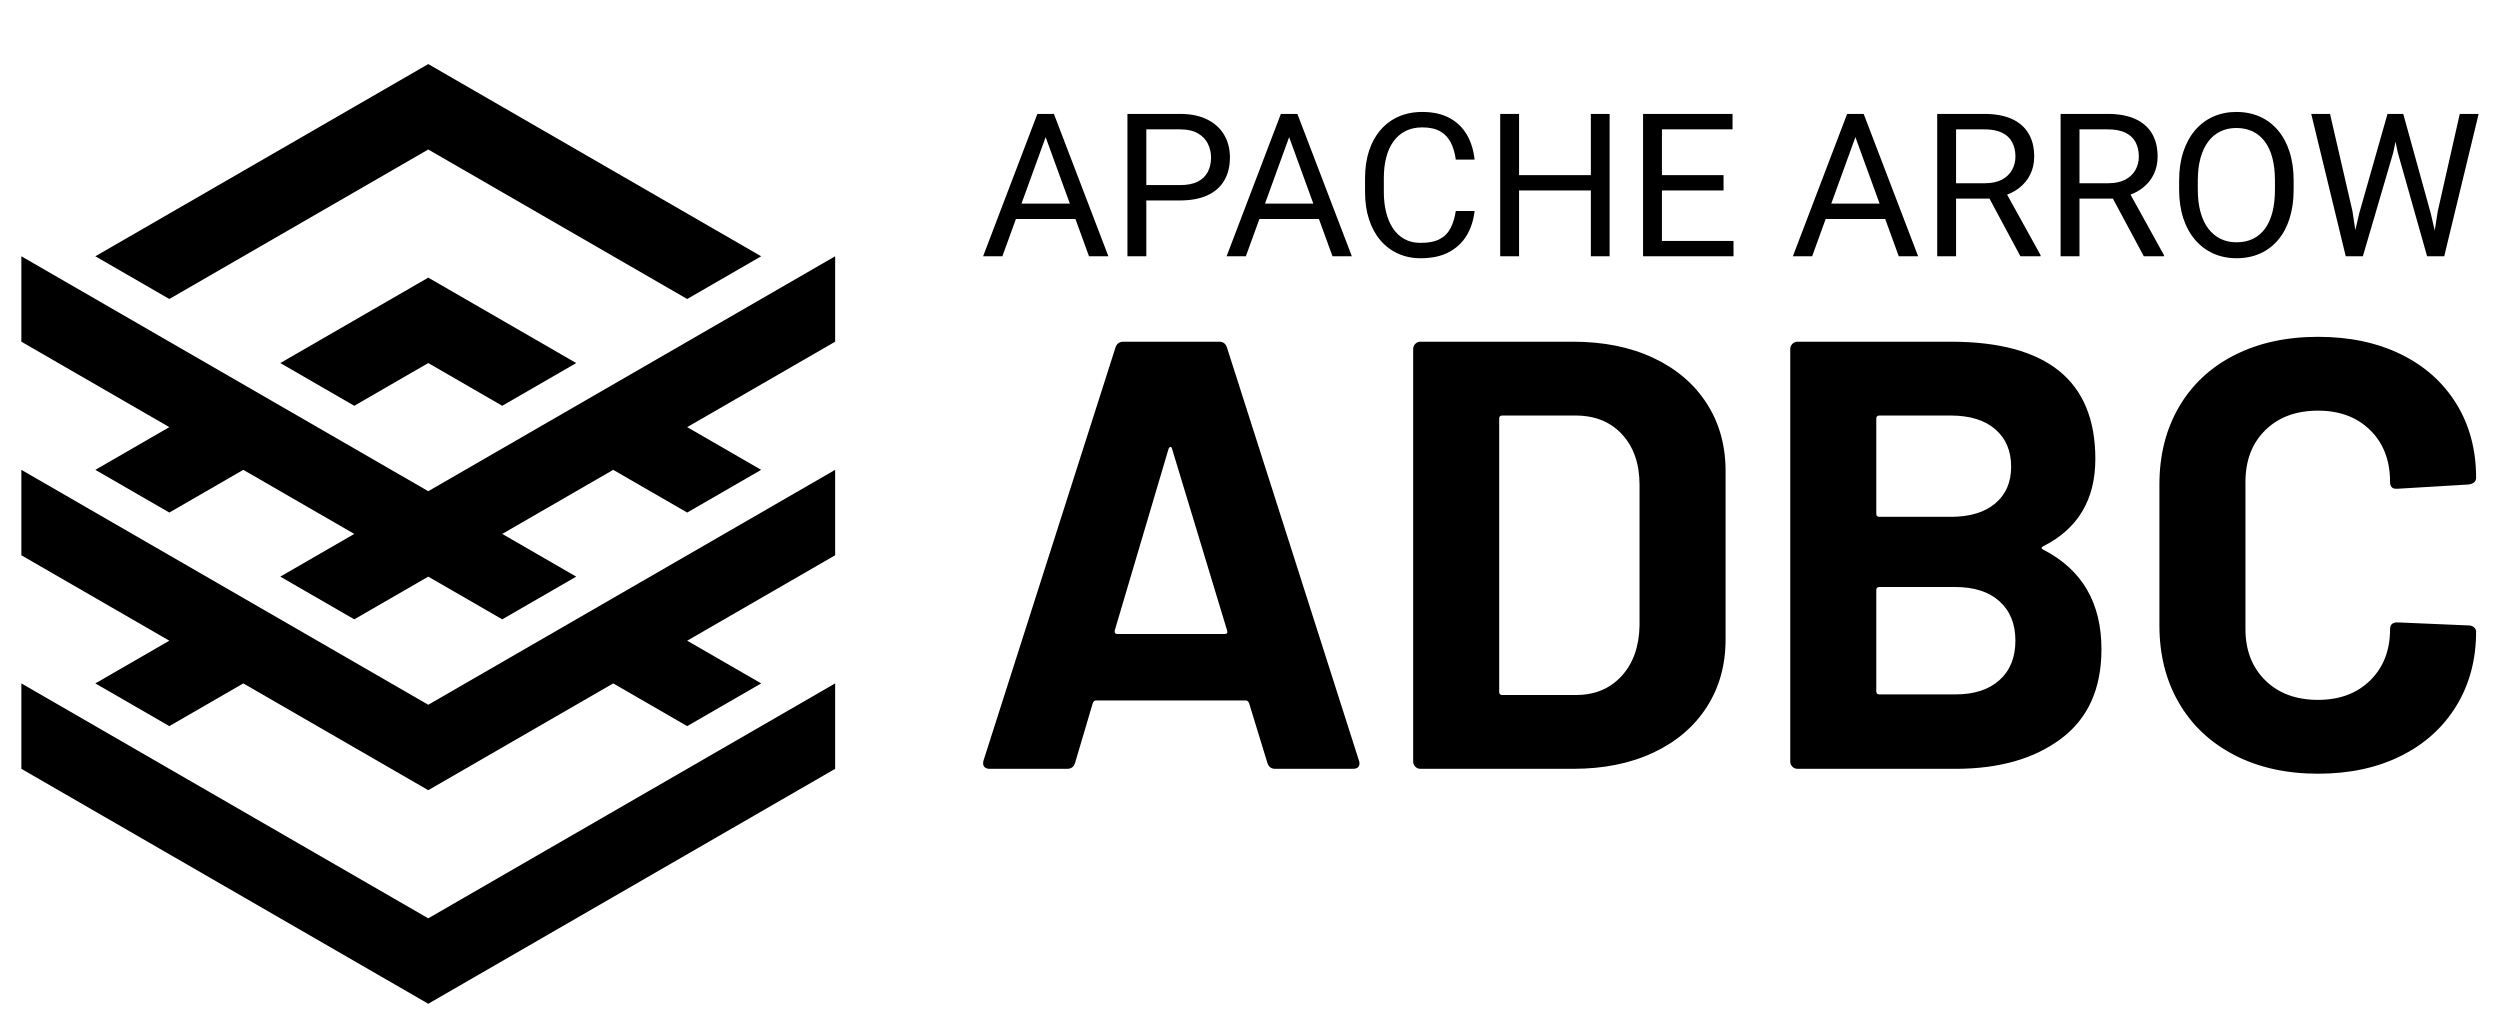
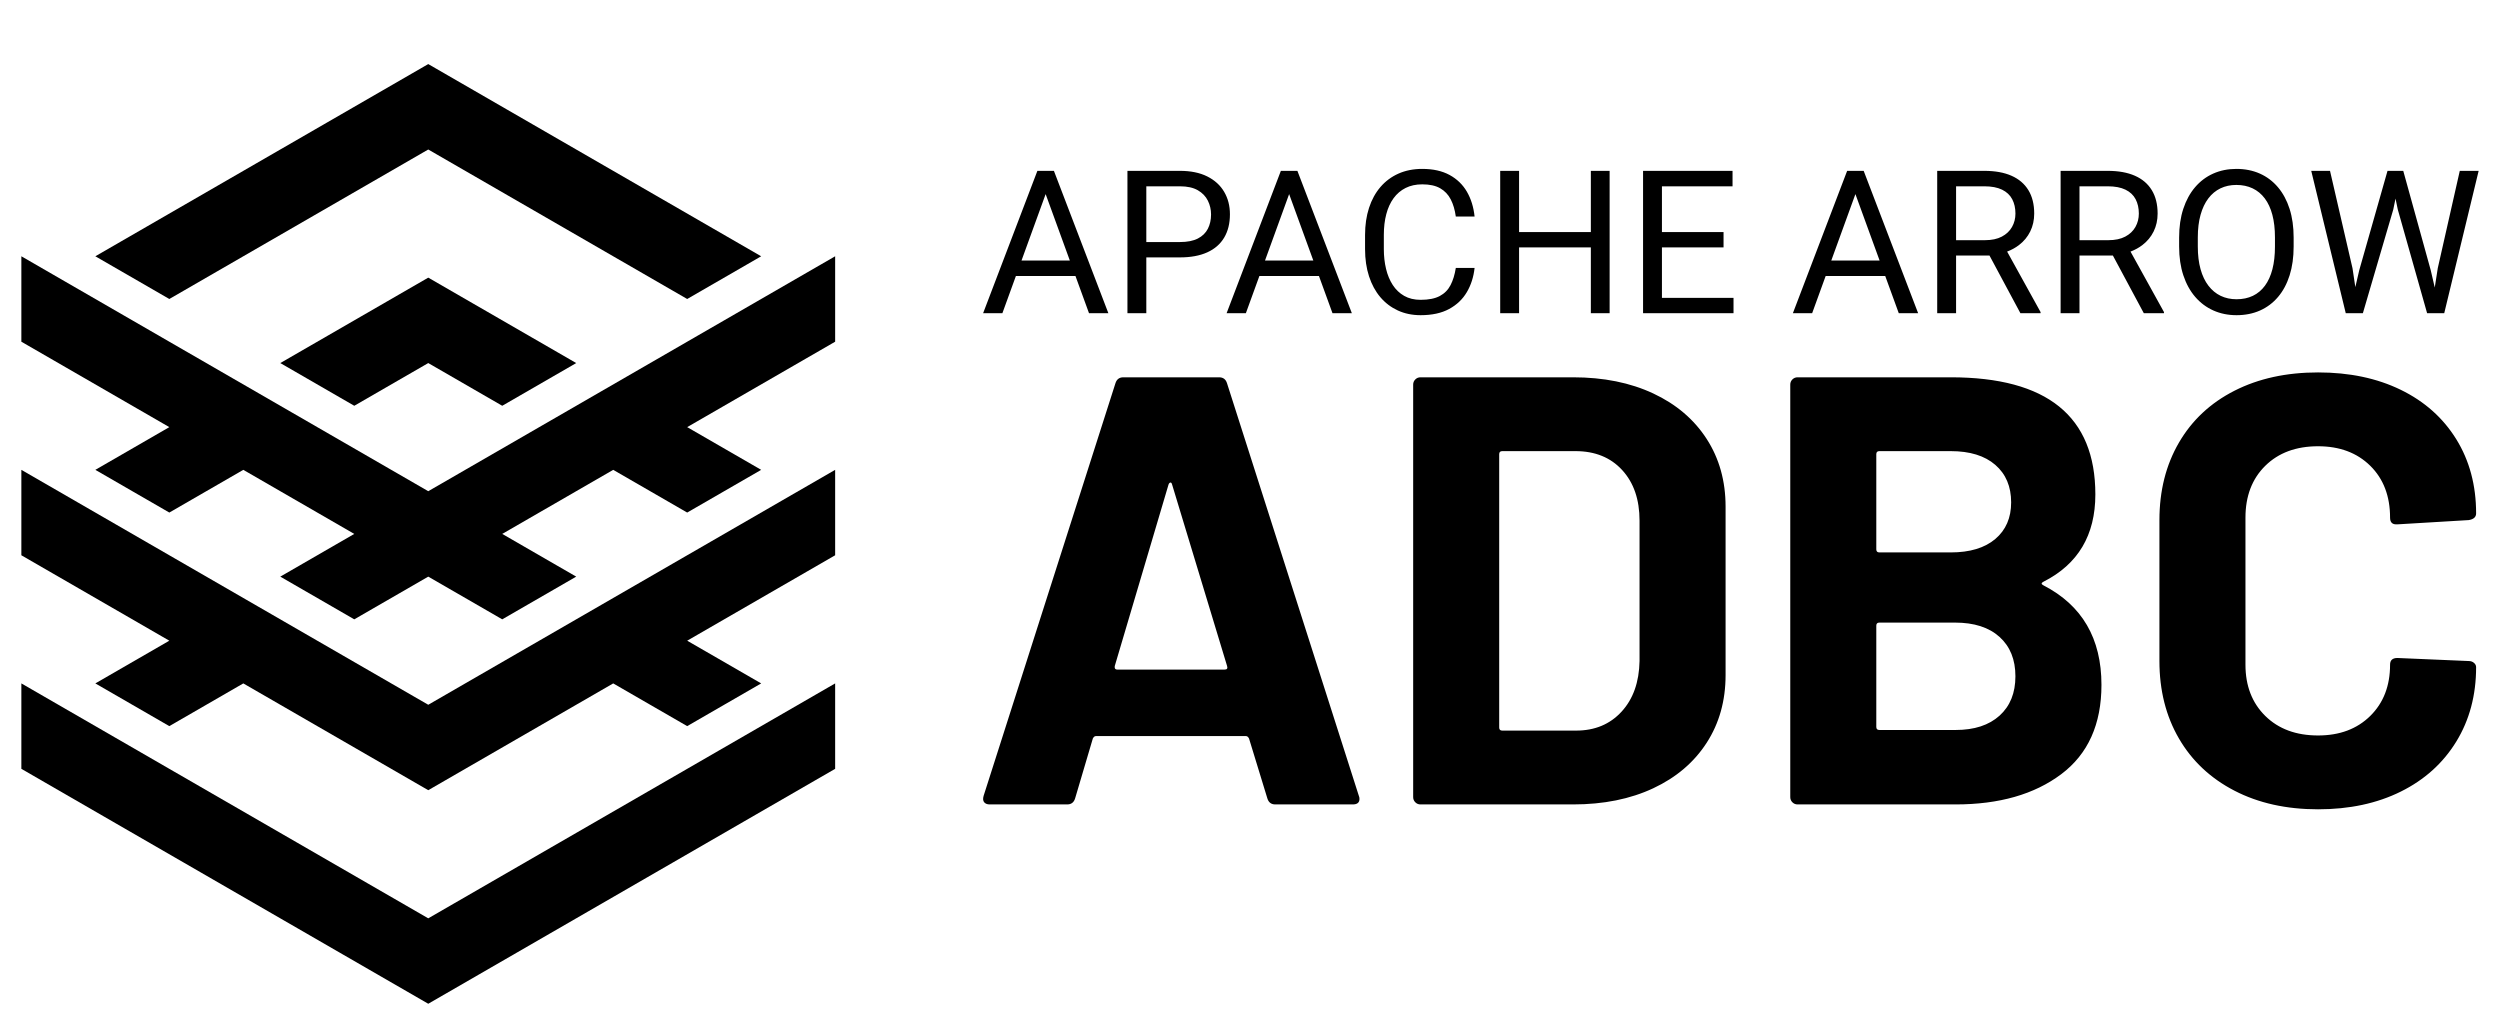
- <svg xmlns="http://www.w3.org/2000/svg" width="100%" height="100%" viewBox="-2.887 -2.887 337.926 138.565" version="1.1" xml:space="preserve" style="fill-rule:evenodd;clip-rule:evenodd;stroke-linejoin:round;stroke-miterlimit:2;">
+ <svg xmlns="http://www.w3.org/2000/svg" width="100%" height="100%" viewBox="-2.887 -2.887 337.925 138.564" version="1.1" xml:space="preserve" style="fill-rule:evenodd;clip-rule:evenodd;stroke-linejoin:round;stroke-miterlimit:2;">
  <path d="M10,31.754L20,37.528L55,17.321L90,37.528L100,31.754L55,5.774Z" />
  <path d="M20,66.395L30,60.622L45,69.282L35,75.056L45,80.829L55,75.056L65,80.829L75,75.056L65,69.282L80,60.622L90,66.395L100,60.622L90,54.848L110,43.301L110,31.754L55,63.509L0,31.754L0,43.301L20,54.848L10,60.622Z" />
  <path d="M45,51.962L55,46.188L65,51.962L75,46.188L55,34.641L35,46.188Z" />
  <path d="M90,95.263L100,89.489L90,83.716L110,72.169L110,60.622L55,92.376L0,60.622L0,72.169L20,83.716L10,89.489L20,95.263L30,89.489L55,103.923L80,89.489Z" />
  <path d="M55,121.244L0,89.489L0,101.036L55,132.791L110,101.036L110,89.489Z" />
-   <path d="M306.602 26.626Q306.06 28.344 305.042 29.547Q304.025 30.75 302.604 31.384Q301.183 32.019 299.425 32.019Q297.72 32.019 296.299 31.384Q294.878 30.75 293.84 29.547Q292.803 28.344 292.234 26.626Q291.666 24.907 291.666 22.74V21.524Q291.666 19.356 292.228 17.644Q292.79 15.933 293.82 14.723Q294.851 13.514 296.272 12.879Q297.693 12.245 299.398 12.245Q301.156 12.245 302.577 12.879Q303.998 13.514 305.023 14.723Q306.047 15.933 306.595 17.644Q307.144 19.356 307.144 21.524V22.74Q307.144 24.907 306.602 26.626ZM282.017 12.509Q284.185 12.509 285.685 13.17Q287.185 13.831 287.972 15.12Q288.758 16.408 288.758 18.285Q288.758 19.607 288.223 20.698Q287.687 21.788 286.69 22.548Q285.989 23.082 285.096 23.423L289.617 31.596V31.754H286.894L282.712 23.956H278.197V31.754H275.646V12.509H282.017ZM265.336 12.509Q267.504 12.509 269.004 13.17Q270.504 13.831 271.291 15.12Q272.077 16.408 272.077 18.285Q272.077 19.607 271.542 20.698Q271.007 21.788 270.009 22.548Q269.308 23.082 268.416 23.423L272.936 31.596V31.754H270.214L266.031 23.956H261.516V31.754H258.965V12.509H265.336ZM152.06 24.207V31.754H149.509V12.509H156.607Q158.788 12.509 160.295 13.263Q161.802 14.016 162.582 15.344Q163.362 16.673 163.362 18.378Q163.362 20.228 162.582 21.537Q161.802 22.846 160.295 23.526Q158.788 24.207 156.607 24.207H152.06ZM315.101 25.674 315.483 28.223 316.013 25.938 319.833 12.509H321.961L325.675 25.938L326.218 28.279L326.627 25.661L329.601 12.509H332.152L327.499 31.754H325.186L321.221 17.73L320.915 16.257L320.613 17.73L316.502 31.754H314.189L309.523 12.509H312.061L315.101 25.674ZM248.47 12.509H249.026L256.388 31.754H253.771L251.938 26.718H243.889L242.06 31.754H239.456L246.792 12.509H248.47ZM139.014 12.509H139.57L146.932 31.754H144.315L142.482 26.718H134.433L132.604 31.754H130L137.336 12.509H139.014ZM171.927 12.509H172.482L179.844 31.754H177.227L175.394 26.718H167.345L165.516 31.754H162.912L170.248 12.509H171.927ZM304.619 21.497Q304.619 19.779 304.269 18.457Q303.919 17.135 303.245 16.237Q302.571 15.338 301.599 14.875Q300.628 14.413 299.398 14.413Q298.209 14.413 297.25 14.875Q296.292 15.338 295.611 16.237Q294.931 17.135 294.561 18.457Q294.191 19.779 294.191 21.497V22.74Q294.191 24.471 294.561 25.8Q294.931 27.128 295.625 28.033Q296.319 28.939 297.277 29.402Q298.235 29.864 299.425 29.864Q300.667 29.864 301.632 29.402Q302.597 28.939 303.265 28.033Q303.932 27.128 304.276 25.8Q304.619 24.471 304.619 22.74V21.497ZM202.446 20.784H212.148V12.509H214.686V31.754H212.148V22.859H202.446V31.754H199.895V12.509H202.446V20.784ZM221.757 12.509H231.301V14.598H221.757V20.784H230.085V22.859H221.757V29.679H231.433V31.754H219.206V12.509H221.757ZM196.432 25.634Q196.234 27.459 195.388 28.899Q194.542 30.34 192.996 31.179Q191.449 32.019 189.136 32.019Q187.444 32.019 186.063 31.384Q184.682 30.75 183.69 29.58Q182.699 28.41 182.164 26.765Q181.628 25.119 181.628 23.097V21.18Q181.628 19.158 182.164 17.512Q182.699 15.867 183.71 14.69Q184.721 13.514 186.149 12.879Q187.576 12.245 189.361 12.245Q191.542 12.245 193.049 13.064Q194.555 13.884 195.395 15.331Q196.234 16.779 196.432 18.682H193.894Q193.709 17.334 193.207 16.362Q192.705 15.391 191.78 14.862Q190.854 14.333 189.361 14.333Q188.079 14.333 187.107 14.822Q186.136 15.311 185.481 16.21Q184.827 17.109 184.497 18.365Q184.166 19.62 184.166 21.154V23.097Q184.166 24.511 184.464 25.753Q184.761 26.996 185.369 27.934Q185.977 28.873 186.916 29.408Q187.854 29.943 189.136 29.943Q190.762 29.943 191.727 29.428Q192.692 28.912 193.187 27.948Q193.683 26.983 193.894 25.634H196.432ZM152.06 22.132H156.607Q158.101 22.132 159.026 21.656Q159.951 21.18 160.381 20.334Q160.811 19.488 160.811 18.404Q160.811 17.413 160.381 16.541Q159.951 15.668 159.026 15.133Q158.101 14.598 156.607 14.598H152.06V22.132ZM278.197 21.881H282.096Q283.471 21.881 284.383 21.398Q285.295 20.916 285.758 20.096Q286.22 19.277 286.22 18.285Q286.22 17.175 285.784 16.342Q285.348 15.51 284.416 15.054Q283.484 14.598 282.017 14.598H278.197V21.881ZM261.516 21.881H265.416Q266.79 21.881 267.702 21.398Q268.614 20.916 269.077 20.096Q269.54 19.277 269.54 18.285Q269.54 17.175 269.103 16.342Q268.667 15.51 267.735 15.054Q266.803 14.598 265.336 14.598H261.516V21.881ZM135.192 24.63H141.722L138.453 15.65L135.192 24.63ZM168.104 24.63H174.634L171.365 15.65L168.104 24.63ZM244.648 24.63H251.178L247.909 15.65L244.648 24.63Z" />
-   <path d="M188.131 44.291Q188.131 43.879 188.42 43.59Q188.708 43.301 189.121 43.301H209.74Q215.926 43.301 220.586 45.487Q225.246 47.673 227.803 51.632Q230.36 55.591 230.36 60.787V83.551Q230.36 88.747 227.803 92.706Q225.246 96.665 220.586 98.851Q215.926 101.036 209.74 101.036H189.121Q188.708 101.036 188.42 100.748Q188.131 100.459 188.131 100.047V44.291ZM281.167 84.87Q281.167 92.871 275.723 96.954Q270.28 101.036 261.454 101.036H240.092Q239.68 101.036 239.391 100.748Q239.103 100.459 239.103 100.047V44.291Q239.103 43.879 239.391 43.59Q239.68 43.301 240.092 43.301H260.795Q280.342 43.301 280.342 59.137Q280.342 67.385 273.331 70.932Q273.084 71.055 273.084 71.179Q273.084 71.303 273.331 71.426Q281.167 75.468 281.167 84.87ZM165.944 92.129Q165.779 91.799 165.532 91.799H145.242Q144.995 91.799 144.83 92.129L142.438 100.212Q142.19 101.036 141.366 101.036H130.891Q130.396 101.036 130.148 100.748Q129.901 100.459 130.066 99.882L147.881 44.126Q148.129 43.301 148.954 43.301H161.903Q162.728 43.301 162.975 44.126L180.79 99.882Q180.873 100.047 180.873 100.294Q180.873 101.036 179.966 101.036H169.491Q168.666 101.036 168.419 100.212L165.944 92.129ZM289.002 62.601Q289.002 56.663 291.642 52.126Q294.281 47.59 299.147 45.116Q304.013 42.641 310.447 42.641Q316.798 42.641 321.623 44.992Q326.448 47.343 329.128 51.673Q331.809 56.003 331.809 61.694Q331.809 62.436 330.819 62.601L321.169 63.179H321.004Q320.179 63.179 320.179 62.271Q320.179 57.9 317.499 55.261Q314.818 52.621 310.447 52.621Q305.993 52.621 303.312 55.261Q300.632 57.9 300.632 62.271V82.149Q300.632 86.438 303.312 89.077Q305.993 91.716 310.447 91.716Q314.818 91.716 317.499 89.077Q320.179 86.438 320.179 82.149Q320.179 81.241 321.169 81.241L330.819 81.654Q331.231 81.654 331.52 81.901Q331.809 82.149 331.809 82.479Q331.809 88.17 329.128 92.541Q326.448 96.912 321.623 99.304Q316.798 101.696 310.447 101.696Q304.013 101.696 299.147 99.181Q294.281 96.665 291.642 92.129Q289.002 87.592 289.002 81.654V62.601ZM210.153 91.056Q213.947 91.056 216.297 88.5Q218.648 85.943 218.73 81.654V62.684Q218.73 58.395 216.38 55.838Q214.029 53.281 210.07 53.281H200.173Q199.76 53.281 199.76 53.694V90.644Q199.76 91.056 200.173 91.056H210.153ZM267.393 78.396Q265.248 76.458 261.372 76.458H251.145Q250.732 76.458 250.732 76.87V90.562Q250.732 90.974 251.145 90.974H261.454Q265.248 90.974 267.393 89.036Q269.537 87.097 269.537 83.716Q269.537 80.334 267.393 78.396ZM250.732 66.56Q250.732 66.973 251.145 66.973H260.795Q264.671 66.973 266.816 65.158Q268.96 63.344 268.96 60.209Q268.96 56.993 266.816 55.137Q264.671 53.281 260.795 53.281H251.145Q250.732 53.281 250.732 53.694V66.56ZM162.645 82.809Q162.883 82.809 162.968 82.695Q163.061 82.571 162.975 82.314L155.552 57.818Q155.469 57.488 155.304 57.529Q155.139 57.57 155.057 57.818L147.799 82.314Q147.751 82.602 147.871 82.723Q147.957 82.809 148.129 82.809H162.645Z" />
+   <path d="M306.602 34.324Q306.06 36.042 305.042 37.245Q304.025 38.448 302.604 39.082Q301.183 39.717 299.425 39.717Q297.72 39.717 296.299 39.082Q294.878 38.448 293.84 37.245Q292.803 36.042 292.234 34.324Q291.666 32.605 291.666 30.438V29.222Q291.666 27.054 292.228 25.342Q292.79 23.631 293.82 22.421Q294.851 21.212 296.272 20.577Q297.693 19.943 299.398 19.943Q301.156 19.943 302.577 20.577Q303.998 21.212 305.023 22.421Q306.047 23.631 306.595 25.342Q307.144 27.054 307.144 29.222V30.438Q307.144 32.605 306.602 34.324ZM282.017 20.207Q284.185 20.207 285.685 20.868Q287.185 21.529 287.972 22.818Q288.758 24.106 288.758 25.983Q288.758 27.305 288.223 28.396Q287.687 29.486 286.69 30.246Q285.989 30.78 285.096 31.121L289.617 39.294V39.452H286.894L282.712 31.654H278.197V39.452H275.646V20.207H282.017ZM265.336 20.207Q267.504 20.207 269.004 20.868Q270.504 21.529 271.291 22.818Q272.077 24.106 272.077 25.983Q272.077 27.305 271.542 28.396Q271.007 29.486 270.009 30.246Q269.308 30.78 268.416 31.121L272.936 39.294V39.452H270.214L266.031 31.654H261.516V39.452H258.965V20.207H265.336ZM152.06 31.905V39.452H149.509V20.207H156.607Q158.788 20.207 160.295 20.961Q161.802 21.714 162.582 23.042Q163.362 24.371 163.362 26.076Q163.362 27.926 162.582 29.235Q161.802 30.544 160.295 31.224Q158.788 31.905 156.607 31.905H152.06ZM315.101 33.372 315.483 35.921 316.013 33.636 319.833 20.207H321.961L325.675 33.636L326.218 35.978L326.627 33.359L329.601 20.207H332.152L327.499 39.452H325.186L321.221 25.428L320.915 23.955L320.613 25.428L316.502 39.452H314.189L309.523 20.207H312.061L315.101 33.372ZM248.47 20.207H249.026L256.388 39.452H253.771L251.938 34.416H243.889L242.06 39.452H239.456L246.792 20.207H248.47ZM139.014 20.207H139.57L146.932 39.452H144.315L142.482 34.416H134.433L132.604 39.452H130L137.336 20.207H139.014ZM171.927 20.207H172.482L179.844 39.452H177.227L175.394 34.416H167.345L165.516 39.452H162.912L170.248 20.207H171.927ZM304.619 29.195Q304.619 27.477 304.269 26.155Q303.919 24.833 303.245 23.935Q302.571 23.036 301.599 22.573Q300.628 22.111 299.398 22.111Q298.209 22.111 297.25 22.573Q296.292 23.036 295.611 23.935Q294.931 24.833 294.561 26.155Q294.191 27.477 294.191 29.195V30.438Q294.191 32.169 294.561 33.498Q294.931 34.826 295.625 35.731Q296.319 36.637 297.277 37.1Q298.235 37.562 299.425 37.562Q300.667 37.562 301.632 37.1Q302.597 36.637 303.265 35.731Q303.932 34.826 304.276 33.498Q304.619 32.169 304.619 30.438V29.195ZM202.446 28.482H212.148V20.207H214.686V39.452H212.148V30.557H202.446V39.452H199.895V20.207H202.446V28.482ZM221.757 20.207H231.301V22.296H221.757V28.482H230.085V30.557H221.757V37.377H231.433V39.452H219.206V20.207H221.757ZM196.432 33.332Q196.234 35.157 195.388 36.597Q194.542 38.038 192.996 38.877Q191.449 39.717 189.136 39.717Q187.444 39.717 186.063 39.082Q184.682 38.448 183.69 37.278Q182.699 36.108 182.164 34.463Q181.628 32.817 181.628 30.795V28.878Q181.628 26.856 182.164 25.21Q182.699 23.565 183.71 22.388Q184.721 21.212 186.149 20.577Q187.576 19.943 189.361 19.943Q191.542 19.943 193.049 20.762Q194.555 21.582 195.395 23.029Q196.234 24.477 196.432 26.38H193.894Q193.709 25.032 193.207 24.06Q192.705 23.089 191.78 22.56Q190.854 22.031 189.361 22.031Q188.079 22.031 187.107 22.52Q186.136 23.009 185.481 23.908Q184.827 24.807 184.497 26.063Q184.166 27.318 184.166 28.852V30.795Q184.166 32.209 184.464 33.451Q184.761 34.694 185.369 35.632Q185.977 36.571 186.916 37.106Q187.854 37.641 189.136 37.641Q190.762 37.641 191.727 37.126Q192.692 36.61 193.187 35.646Q193.683 34.681 193.894 33.332H196.432ZM152.06 29.83H156.607Q158.101 29.83 159.026 29.354Q159.951 28.878 160.381 28.032Q160.811 27.186 160.811 26.102Q160.811 25.111 160.381 24.239Q159.951 23.366 159.026 22.831Q158.101 22.296 156.607 22.296H152.06V29.83ZM278.197 29.579H282.096Q283.471 29.579 284.383 29.096Q285.295 28.614 285.758 27.794Q286.22 26.975 286.22 25.983Q286.22 24.873 285.784 24.04Q285.348 23.208 284.416 22.752Q283.484 22.296 282.017 22.296H278.197V29.579ZM261.516 29.579H265.416Q266.79 29.579 267.702 29.096Q268.614 28.614 269.077 27.794Q269.54 26.975 269.54 25.983Q269.54 24.873 269.103 24.04Q268.667 23.208 267.735 22.752Q266.803 22.296 265.336 22.296H261.516V29.579ZM135.192 32.328H141.722L138.453 23.348L135.192 32.328ZM168.104 32.328H174.634L171.365 23.348L168.104 32.328ZM244.648 32.328H251.178L247.909 23.348L244.648 32.328Z" />
+   <path d="M188.131 49.102Q188.131 48.69 188.42 48.401Q188.708 48.113 189.121 48.113H209.74Q215.926 48.113 220.586 50.298Q225.246 52.484 227.803 56.443Q230.36 60.402 230.36 65.598V88.362Q230.36 93.558 227.803 97.517Q225.246 101.476 220.586 103.662Q215.926 105.848 209.74 105.848H189.121Q188.708 105.848 188.42 105.559Q188.131 105.27 188.131 104.858V49.102ZM281.167 89.682Q281.167 97.682 275.723 101.765Q270.28 105.848 261.454 105.848H240.092Q239.68 105.848 239.391 105.559Q239.103 105.27 239.103 104.858V49.102Q239.103 48.69 239.391 48.401Q239.68 48.113 240.092 48.113H260.795Q280.342 48.113 280.342 63.948Q280.342 72.196 273.331 75.743Q273.084 75.867 273.084 75.99Q273.084 76.114 273.331 76.238Q281.167 80.279 281.167 89.682ZM165.944 96.94Q165.779 96.61 165.532 96.61H145.242Q144.995 96.61 144.83 96.94L142.438 105.023Q142.19 105.848 141.366 105.848H130.891Q130.396 105.848 130.148 105.559Q129.901 105.27 130.066 104.693L147.881 48.937Q148.129 48.113 148.954 48.113H161.903Q162.728 48.113 162.975 48.937L180.79 104.693Q180.873 104.858 180.873 105.105Q180.873 105.848 179.966 105.848H169.491Q168.666 105.848 168.419 105.023L165.944 96.94ZM289.002 67.413Q289.002 61.474 291.642 56.938Q294.281 52.401 299.147 49.927Q304.013 47.453 310.447 47.453Q316.798 47.453 321.623 49.803Q326.448 52.154 329.128 56.484Q331.809 60.814 331.809 66.505Q331.809 67.248 330.819 67.413L321.169 67.99H321.004Q320.179 67.99 320.179 67.083Q320.179 62.711 317.499 60.072Q314.818 57.433 310.447 57.433Q305.993 57.433 303.312 60.072Q300.632 62.711 300.632 67.083V86.96Q300.632 91.249 303.312 93.888Q305.993 96.527 310.447 96.527Q314.818 96.527 317.499 93.888Q320.179 91.249 320.179 86.96Q320.179 86.053 321.169 86.053L330.819 86.465Q331.231 86.465 331.52 86.713Q331.809 86.96 331.809 87.29Q331.809 92.981 329.128 97.352Q326.448 101.724 321.623 104.115Q316.798 106.507 310.447 106.507Q304.013 106.507 299.147 103.992Q294.281 101.476 291.642 96.94Q289.002 92.404 289.002 86.465V67.413ZM210.153 95.868Q213.947 95.868 216.297 93.311Q218.648 90.754 218.73 86.465V67.495Q218.73 63.206 216.38 60.649Q214.029 58.092 210.07 58.092H200.173Q199.76 58.092 199.76 58.505V95.455Q199.76 95.868 200.173 95.868H210.153ZM267.393 83.207Q265.248 81.269 261.372 81.269H251.145Q250.732 81.269 250.732 81.681V95.373Q250.732 95.785 251.145 95.785H261.454Q265.248 95.785 267.393 93.847Q269.537 91.909 269.537 88.527Q269.537 85.145 267.393 83.207ZM250.732 71.371Q250.732 71.784 251.145 71.784H260.795Q264.671 71.784 266.816 69.969Q268.96 68.155 268.96 65.021Q268.96 61.804 266.816 59.948Q264.671 58.092 260.795 58.092H251.145Q250.732 58.092 250.732 58.505V71.371ZM162.645 87.62Q162.883 87.62 162.968 87.506Q163.061 87.382 162.975 87.125L155.552 62.629Q155.469 62.299 155.304 62.34Q155.139 62.381 155.057 62.629L147.799 87.125Q147.751 87.414 147.871 87.534Q147.957 87.62 148.129 87.62H162.645Z" />
</svg>
